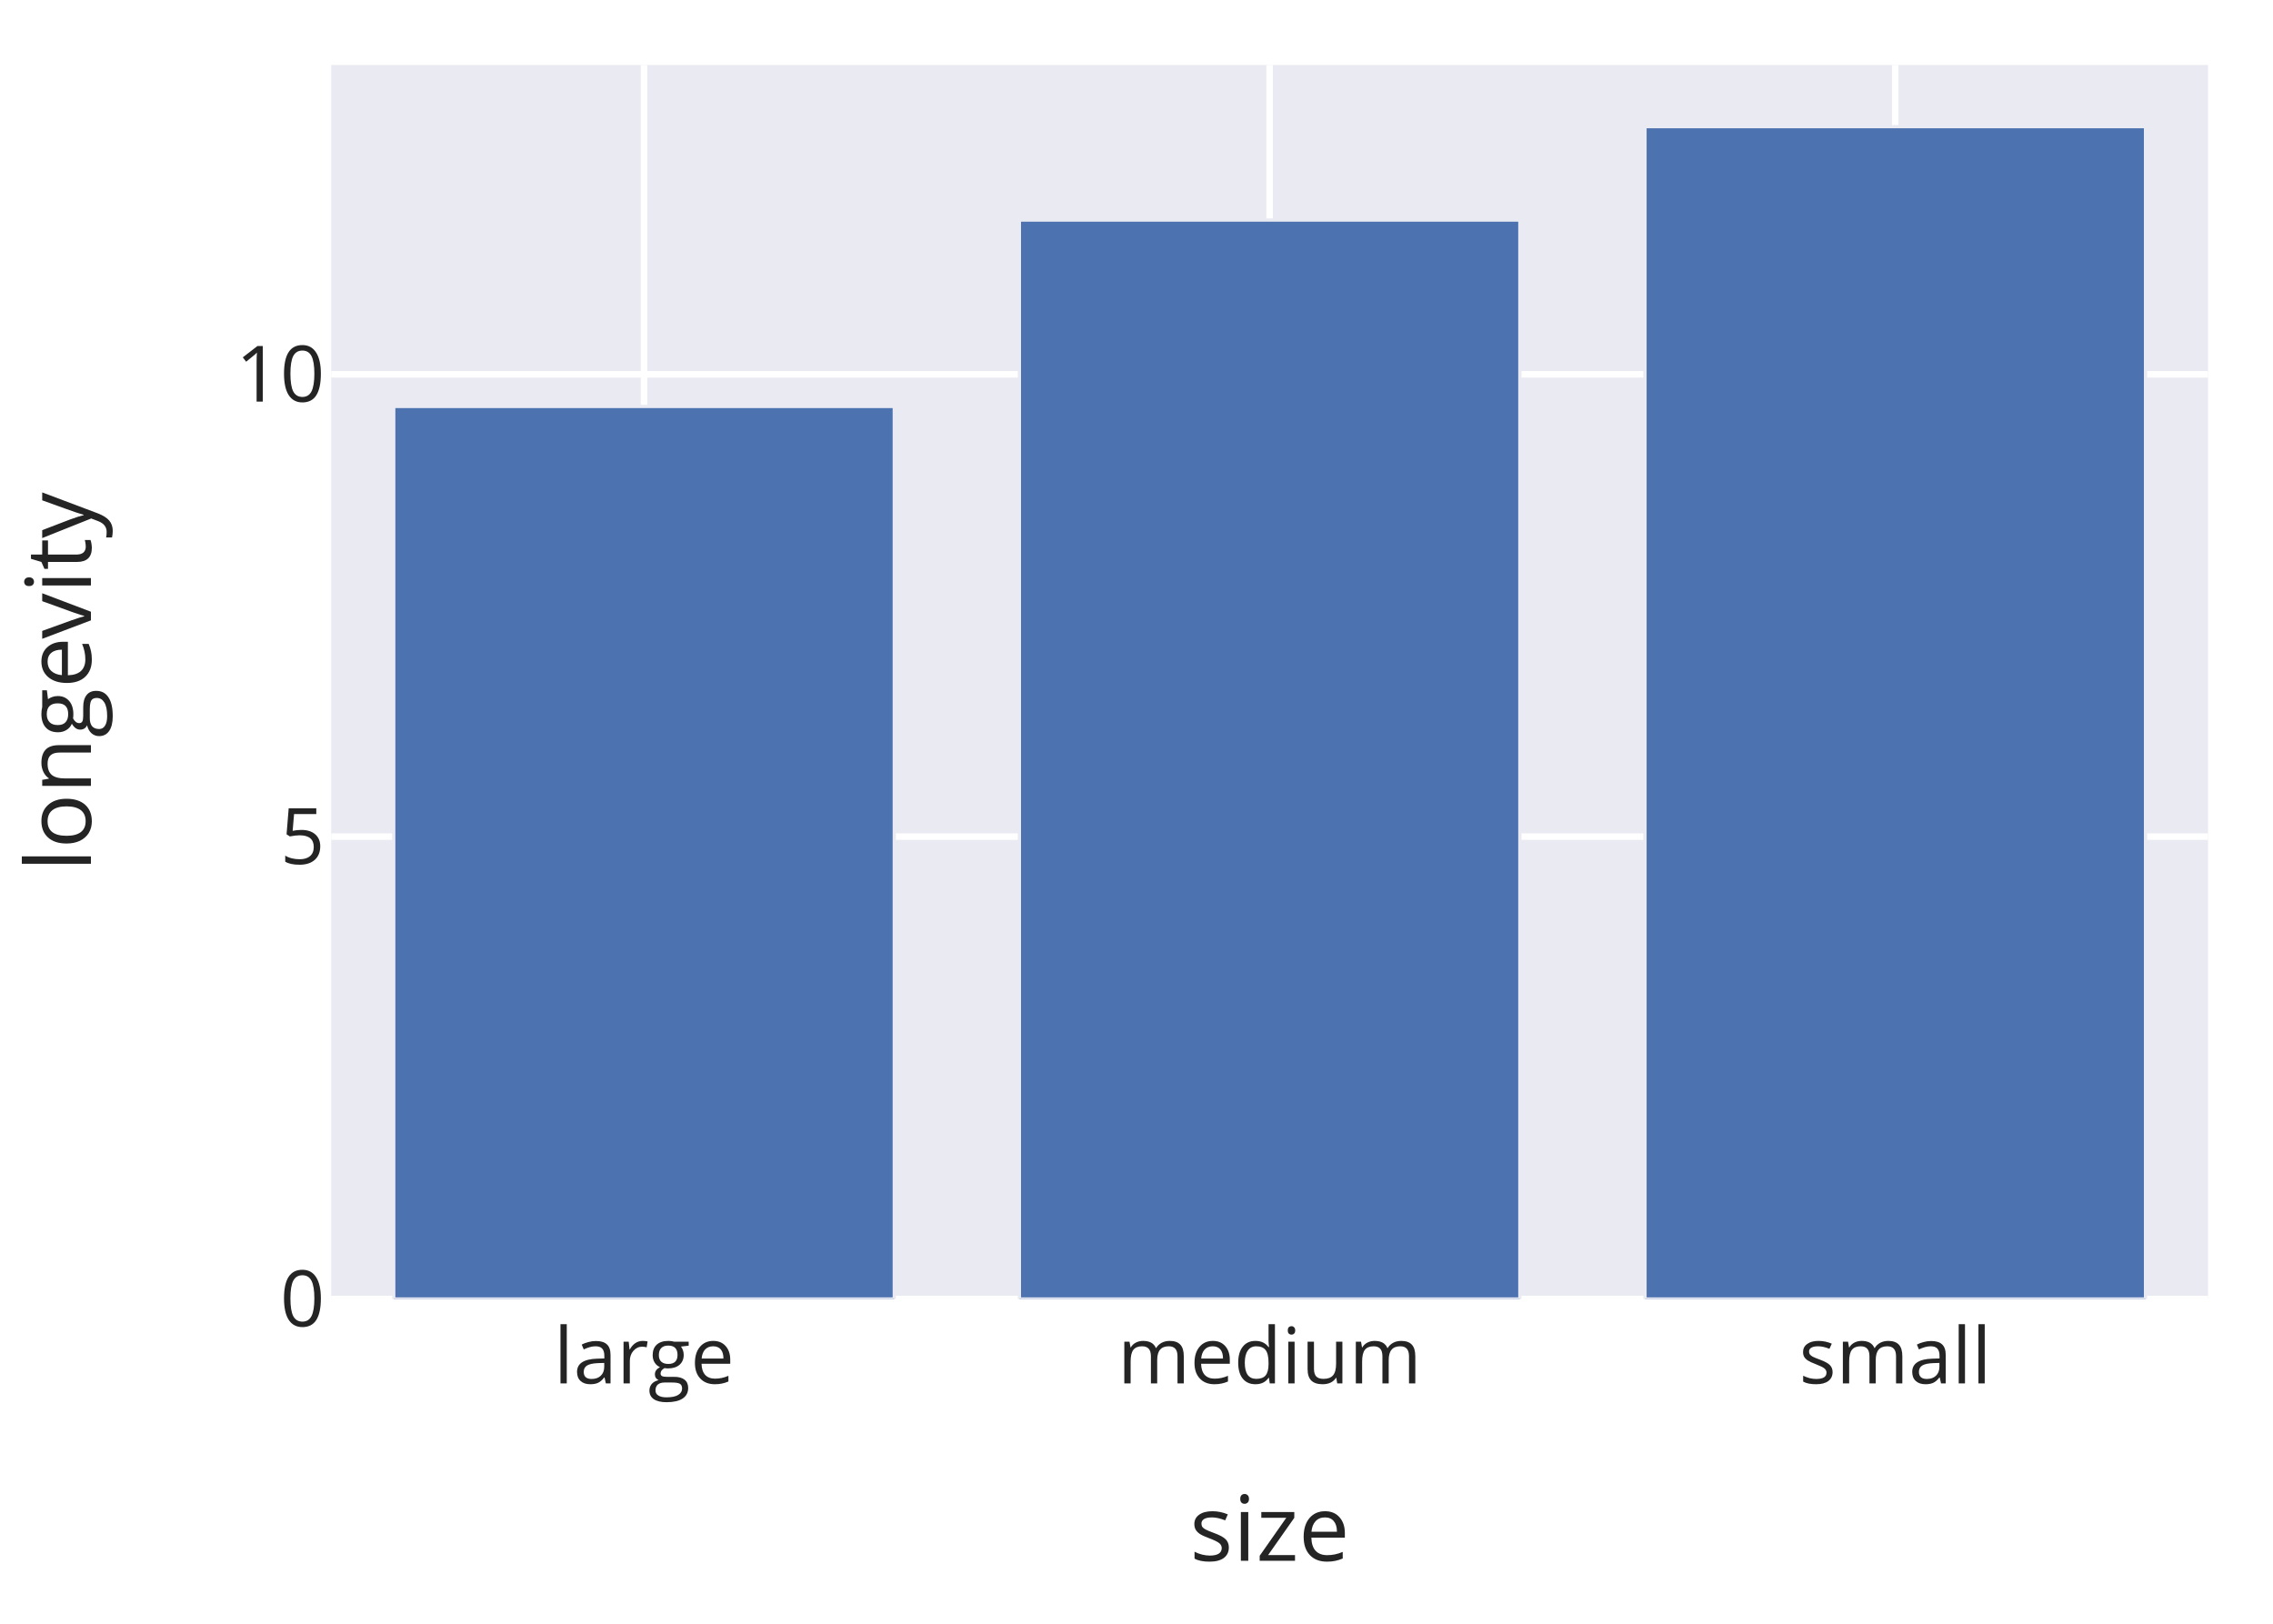
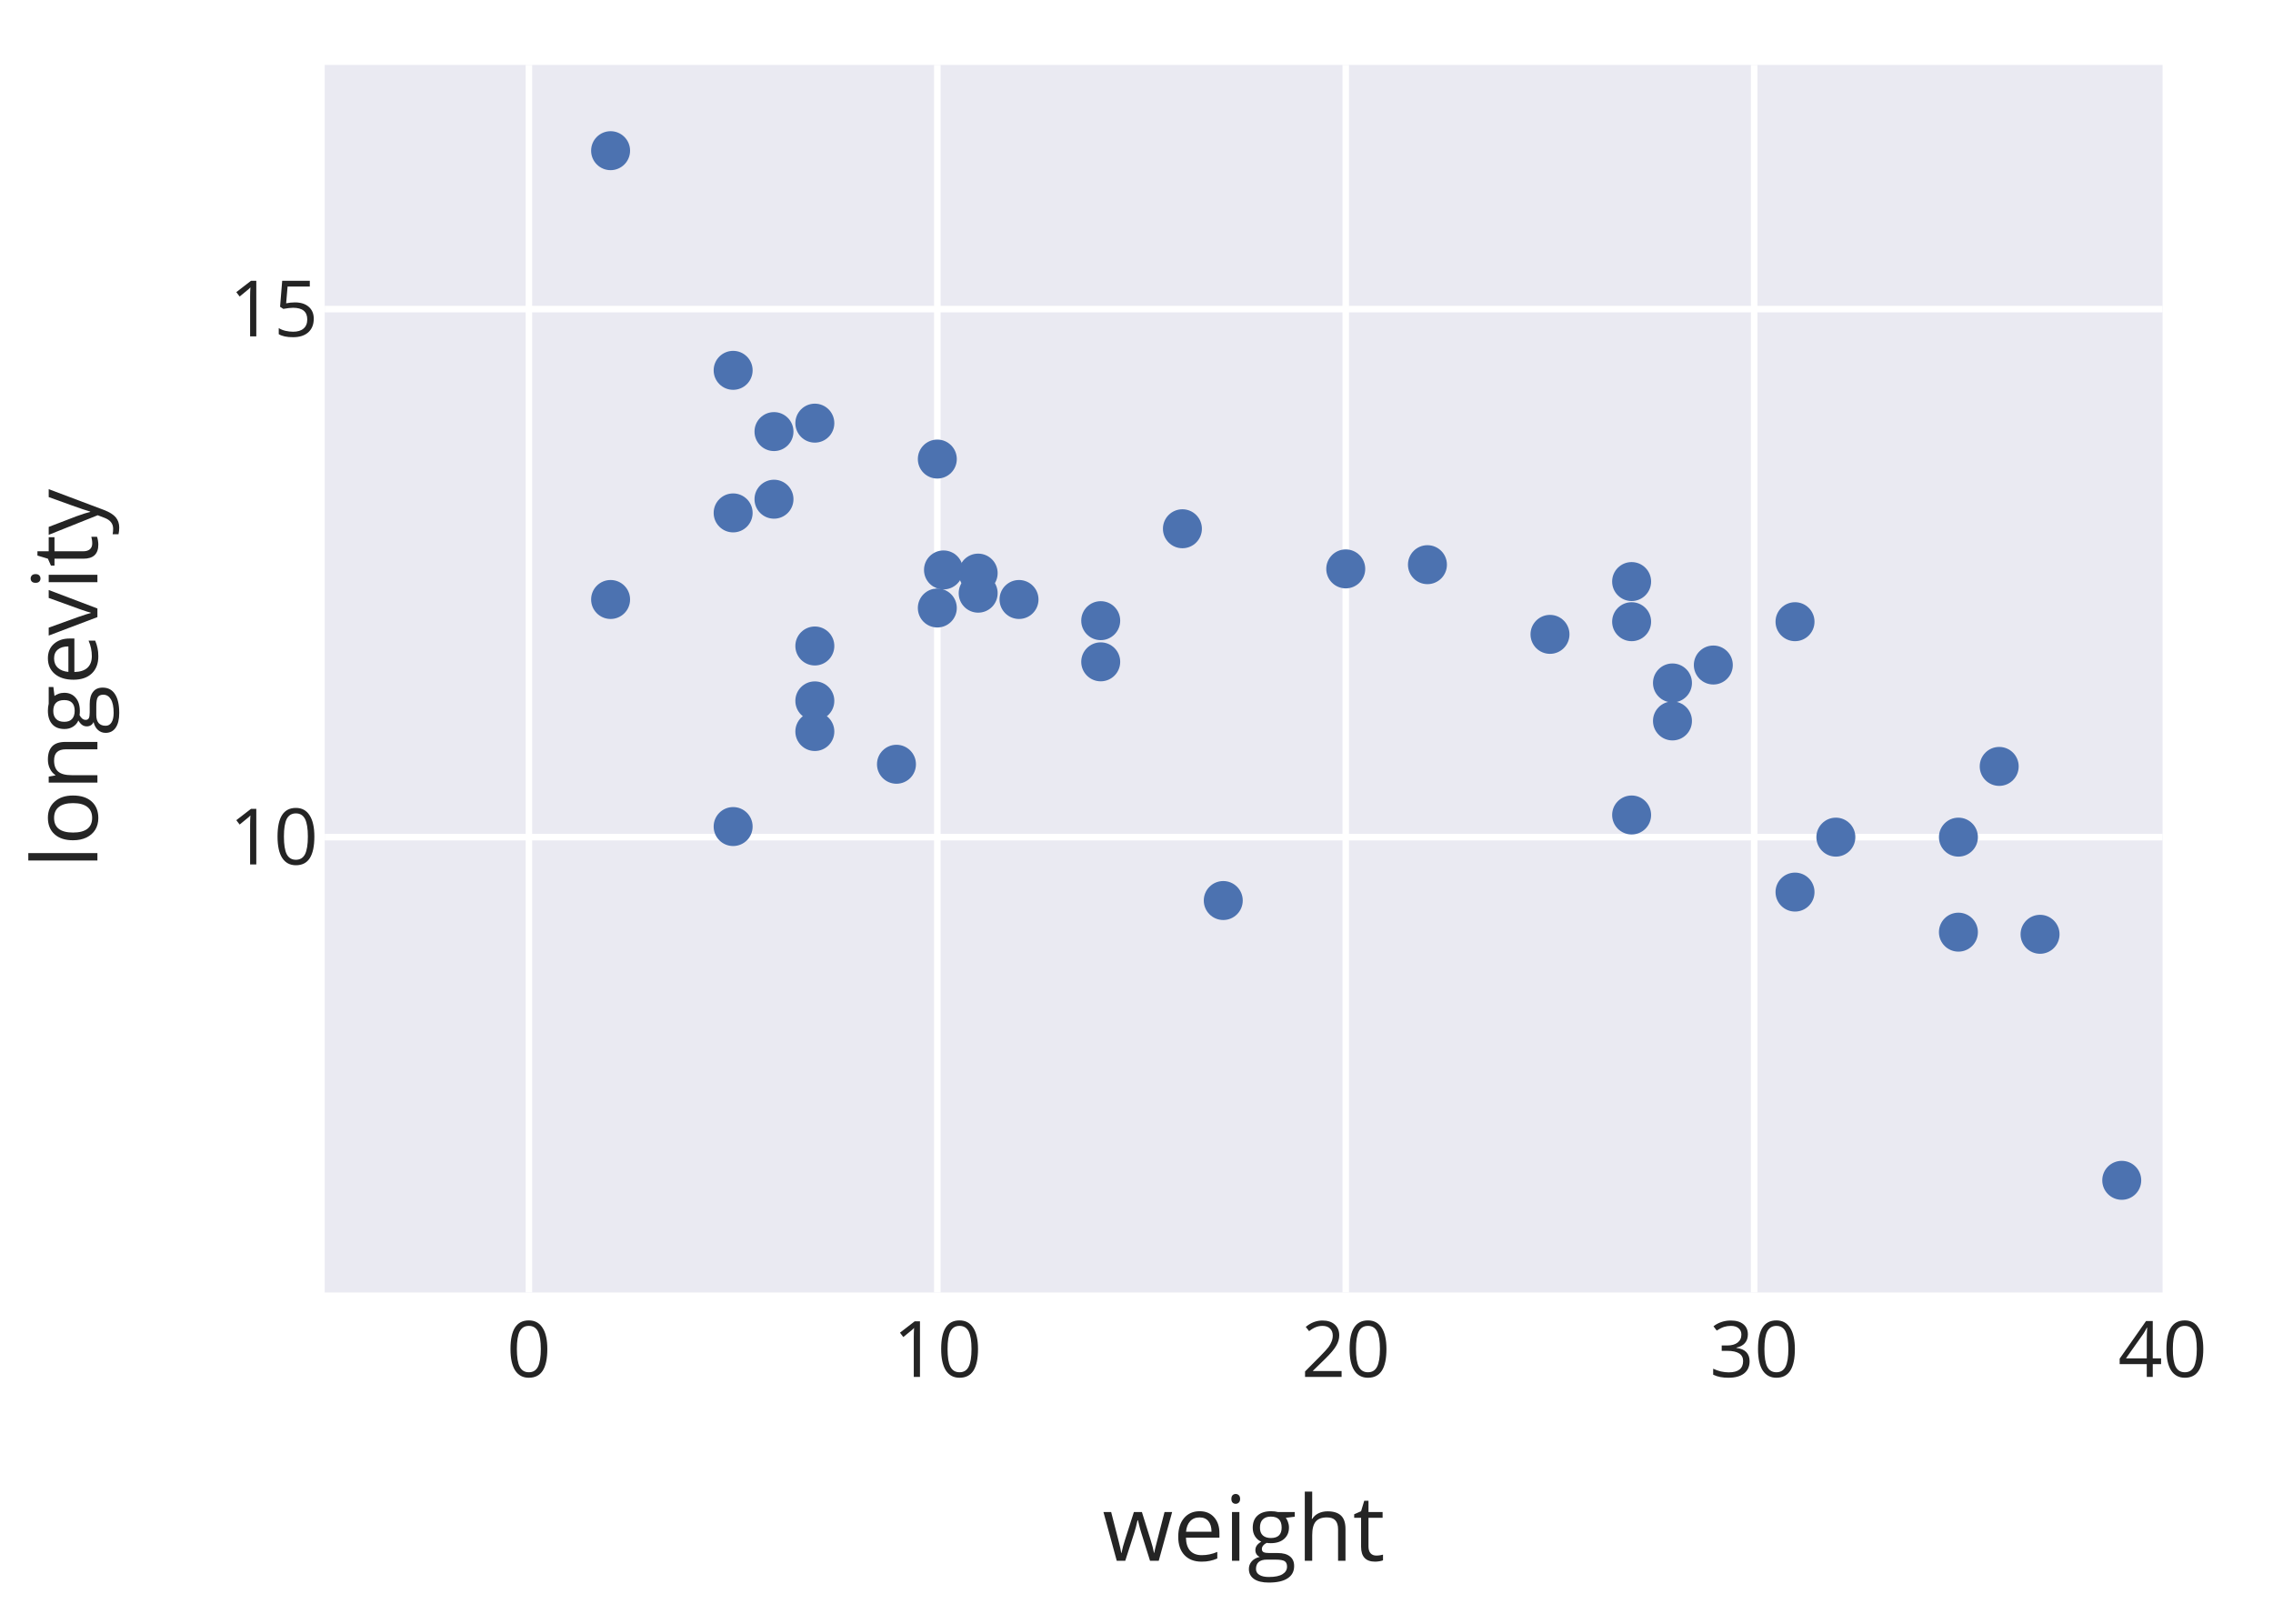
<svg xmlns="http://www.w3.org/2000/svg" class="main-svg" width="350" height="250" style="" viewBox="0 0 350 250">
  <rect x="0" y="0" width="350" height="250" style="fill: rgb(255, 255, 255); fill-opacity: 1;" />
-   <defs id="defs-32fa8c">
+   <defs id="defs-06f11a">
    <g class="clips">
-       <clipPath id="clip32fa8cxyplot" class="plotclip">
-         <rect width="289" height="190" />
+       <clipPath id="clip06f11axyplot" class="plotclip">
+         <rect width="283" height="189" />
      </clipPath>
-       <clipPath class="axesclip" id="clip32fa8cx">
-         <rect x="51" y="0" width="289" height="250" />
+       <clipPath class="axesclip" id="clip06f11ax">
+         <rect x="50" y="0" width="283" height="250" />
      </clipPath>
-       <clipPath class="axesclip" id="clip32fa8cy">
-         <rect x="0" y="10" width="350" height="190" />
+       <clipPath class="axesclip" id="clip06f11ay">
+         <rect x="0" y="10" width="350" height="189" />
      </clipPath>
-       <clipPath class="axesclip" id="clip32fa8cxy">
-         <rect x="51" y="10" width="289" height="190" />
+       <clipPath class="axesclip" id="clip06f11axy">
+         <rect x="50" y="10" width="283" height="189" />
      </clipPath>
    </g>
    <g class="gradients" />
    <g class="patterns" />
  </defs>
  <g class="bglayer">
-     <rect class="bg" x="51" y="10" width="289" height="190" style="fill: rgb(234, 234, 242); fill-opacity: 1; stroke-width: 0;" />
+     <rect class="bg" x="50" y="10" width="283" height="189" style="fill: rgb(234, 234, 242); fill-opacity: 1; stroke-width: 0;" />
  </g>
  <g class="layer-below">
    <g class="imagelayer" />
    <g class="shapelayer" />
  </g>
  <g class="cartesianlayer">
    <g class="subplot xy">
      <g class="layer-subplot">
        <g class="shapelayer" />
        <g class="imagelayer" />
      </g>
      <g class="gridlayer">
        <g class="x">
-           <path class="xgrid crisp" transform="translate(99.17,0)" d="M0,10v190" style="stroke: rgb(255, 255, 255); stroke-opacity: 1; stroke-width: 1px;" />
-           <path class="xgrid crisp" transform="translate(195.5,0)" d="M0,10v190" style="stroke: rgb(255, 255, 255); stroke-opacity: 1; stroke-width: 1px;" />
-           <path class="xgrid crisp" transform="translate(291.83,0)" d="M0,10v190" style="stroke: rgb(255, 255, 255); stroke-opacity: 1; stroke-width: 1px;" />
+           <path class="xgrid crisp" transform="translate(144.33,0)" d="M0,10v189" style="stroke: rgb(255, 255, 255); stroke-opacity: 1; stroke-width: 1px;" />
+           <path class="xgrid crisp" transform="translate(207.22,0)" d="M0,10v189" style="stroke: rgb(255, 255, 255); stroke-opacity: 1; stroke-width: 1px;" />
+           <path class="xgrid crisp" transform="translate(270.11,0)" d="M0,10v189" style="stroke: rgb(255, 255, 255); stroke-opacity: 1; stroke-width: 1px;" />
        </g>
        <g class="y">
-           <path class="ygrid crisp" transform="translate(0,128.81)" d="M51,0h289" style="stroke: rgb(255, 255, 255); stroke-opacity: 1; stroke-width: 1px;" />
-           <path class="ygrid crisp" transform="translate(0,57.63)" d="M51,0h289" style="stroke: rgb(255, 255, 255); stroke-opacity: 1; stroke-width: 1px;" />
+           <path class="ygrid crisp" transform="translate(0,128.89)" d="M50,0h283" style="stroke: rgb(255, 255, 255); stroke-opacity: 1; stroke-width: 1px;" />
+           <path class="ygrid crisp" transform="translate(0,47.59)" d="M50,0h283" style="stroke: rgb(255, 255, 255); stroke-opacity: 1; stroke-width: 1px;" />
        </g>
      </g>
      <g class="zerolinelayer">
-         <path class="yzl zl crisp" transform="translate(0,200)" d="M51,0h289" style="stroke: rgb(255, 255, 255); stroke-opacity: 1; stroke-width: 1px;" />
+         <path class="xzl zl crisp" transform="translate(81.44,0)" d="M0,10v189" style="stroke: rgb(255, 255, 255); stroke-opacity: 1; stroke-width: 1px;" />
      </g>
      <path class="xlines-below" />
      <path class="ylines-below" />
      <g class="overlines-below" />
      <g class="xaxislayer-below" />
      <g class="yaxislayer-below" />
      <g class="overaxes-below" />
-       <g class="plot" transform="translate(51,10)" clip-path="url(#clip32fa8cxyplot)">
-         <g class="barlayer mlayer">
-           <g class="trace bars" style="opacity: 1;">
+       <g class="plot" transform="translate(50,10)" clip-path="url(#clip06f11axyplot)">
+         <g class="scatterlayer mlayer">
+           <g class="trace scatter trace518eb1" style="stroke-miterlimit: 2; opacity: 1;">
+             <g class="fills" />
+             <g class="errorbars" />
+             <g class="lines" />
            <g class="points">
-               <g class="point">
-                 <path d="M9.63,190V52.58H86.7V190Z" style="vector-effect: non-scaling-stroke; opacity: 1; stroke-width: 0.5px; fill: rgb(76, 114, 176); fill-opacity: 1; stroke: rgb(234, 234, 242); stroke-opacity: 1;" />
-               </g>
-               <g class="point">
-                 <path d="M105.97,190V23.88H183.03V190Z" style="vector-effect: non-scaling-stroke; opacity: 1; stroke-width: 0.5px; fill: rgb(76, 114, 176); fill-opacity: 1; stroke: rgb(234, 234, 242); stroke-opacity: 1;" />
-               </g>
-               <g class="point">
-                 <path d="M202.3,190V9.5H279.37V190Z" style="vector-effect: non-scaling-stroke; opacity: 1; stroke-width: 0.5px; fill: rgb(76, 114, 176); fill-opacity: 1; stroke: rgb(234, 234, 242); stroke-opacity: 1;" />
-               </g>
+               <path class="point" transform="translate(132.07,71.41)" d="M3,0A3,3 0 1,1 0,-3A3,3 0 0,1 3,0Z" style="opacity: 1; stroke-width: 0px; fill: rgb(76, 114, 176); fill-opacity: 1;" />
+               <path class="point" transform="translate(69.18,56.45)" d="M3,0A3,3 0 1,1 0,-3A3,3 0 0,1 3,0Z" style="opacity: 1; stroke-width: 0px; fill: rgb(76, 114, 176); fill-opacity: 1;" />
+               <path class="point" transform="translate(119.49,91.9)" d="M3,0A3,3 0 1,1 0,-3A3,3 0 0,1 3,0Z" style="opacity: 1; stroke-width: 0px; fill: rgb(76, 114, 176); fill-opacity: 1;" />
+               <path class="point" transform="translate(100.62,78.24)" d="M3,0A3,3 0 1,1 0,-3A3,3 0 0,1 3,0Z" style="opacity: 1; stroke-width: 0px; fill: rgb(76, 114, 176); fill-opacity: 1;" />
+               <path class="point" transform="translate(95.28,77.75)" d="M3,0A3,3 0 1,1 0,-3A3,3 0 0,1 3,0Z" style="opacity: 1; stroke-width: 0px; fill: rgb(76, 114, 176); fill-opacity: 1;" />
+               <path class="point" transform="translate(169.8,76.94)" d="M3,0A3,3 0 1,1 0,-3A3,3 0 0,1 3,0Z" style="opacity: 1; stroke-width: 0px; fill: rgb(76, 114, 176); fill-opacity: 1;" />
+               <path class="point" transform="translate(75.47,55.15)" d="M3,0A3,3 0 1,1 0,-3A3,3 0 0,1 3,0Z" style="opacity: 1; stroke-width: 0px; fill: rgb(76, 114, 176); fill-opacity: 1;" />
+               <path class="point" transform="translate(75.47,89.46)" d="M3,0A3,3 0 1,1 0,-3A3,3 0 0,1 3,0Z" style="opacity: 1; stroke-width: 0px; fill: rgb(76, 114, 176); fill-opacity: 1;" />
+               <path class="point" transform="translate(44.02,13.2)" d="M3,0A3,3 0 1,1 0,-3A3,3 0 0,1 3,0Z" style="opacity: 1; stroke-width: 0px; fill: rgb(76, 114, 176); fill-opacity: 1;" />
+               <path class="point" transform="translate(157.22,77.59)" d="M3,0A3,3 0 1,1 0,-3A3,3 0 0,1 3,0Z" style="opacity: 1; stroke-width: 0px; fill: rgb(76, 114, 176); fill-opacity: 1;" />
+               <path class="point" transform="translate(207.53,95.15)" d="M3,0A3,3 0 1,1 0,-3A3,3 0 0,1 3,0Z" style="opacity: 1; stroke-width: 0px; fill: rgb(76, 114, 176); fill-opacity: 1;" />
+               <path class="point" transform="translate(201.24,79.54)" d="M3,0A3,3 0 1,1 0,-3A3,3 0 0,1 3,0Z" style="opacity: 1; stroke-width: 0px; fill: rgb(76, 114, 176); fill-opacity: 1;" />
+               <path class="point" transform="translate(62.89,47.02)" d="M3,0A3,3 0 1,1 0,-3A3,3 0 0,1 3,0Z" style="opacity: 1; stroke-width: 0px; fill: rgb(76, 114, 176); fill-opacity: 1;" />
+               <path class="point" transform="translate(226.4,85.72)" d="M3,0A3,3 0 1,1 0,-3A3,3 0 0,1 3,0Z" style="opacity: 1; stroke-width: 0px; fill: rgb(76, 114, 176); fill-opacity: 1;" />
+               <path class="point" transform="translate(44.02,82.3)" d="M3,0A3,3 0 1,1 0,-3A3,3 0 0,1 3,0Z" style="opacity: 1; stroke-width: 0px; fill: rgb(76, 114, 176); fill-opacity: 1;" />
+               <path class="point" transform="translate(69.18,66.86)" d="M3,0A3,3 0 1,1 0,-3A3,3 0 0,1 3,0Z" style="opacity: 1; stroke-width: 0px; fill: rgb(76, 114, 176); fill-opacity: 1;" />
+               <path class="point" transform="translate(213.82,92.39)" d="M3,0A3,3 0 1,1 0,-3A3,3 0 0,1 3,0Z" style="opacity: 1; stroke-width: 0px; fill: rgb(76, 114, 176); fill-opacity: 1;" />
+               <path class="point" transform="translate(201.24,85.72)" d="M3,0A3,3 0 1,1 0,-3A3,3 0 0,1 3,0Z" style="opacity: 1; stroke-width: 0px; fill: rgb(76, 114, 176); fill-opacity: 1;" />
+               <path class="point" transform="translate(226.4,127.35)" d="M3,0A3,3 0 1,1 0,-3A3,3 0 0,1 3,0Z" style="opacity: 1; stroke-width: 0px; fill: rgb(76, 114, 176); fill-opacity: 1;" />
+               <path class="point" transform="translate(100.62,81.33)" d="M3,0A3,3 0 1,1 0,-3A3,3 0 0,1 3,0Z" style="opacity: 1; stroke-width: 0px; fill: rgb(76, 114, 176); fill-opacity: 1;" />
+               <path class="point" transform="translate(207.53,101)" d="M3,0A3,3 0 1,1 0,-3A3,3 0 0,1 3,0Z" style="opacity: 1; stroke-width: 0px; fill: rgb(76, 114, 176); fill-opacity: 1;" />
+               <path class="point" transform="translate(75.47,102.63)" d="M3,0A3,3 0 1,1 0,-3A3,3 0 0,1 3,0Z" style="opacity: 1; stroke-width: 0px; fill: rgb(76, 114, 176); fill-opacity: 1;" />
+               <path class="point" transform="translate(62.89,68.97)" d="M3,0A3,3 0 1,1 0,-3A3,3 0 0,1 3,0Z" style="opacity: 1; stroke-width: 0px; fill: rgb(76, 114, 176); fill-opacity: 1;" />
+               <path class="point" transform="translate(62.89,117.26)" d="M3,0A3,3 0 1,1 0,-3A3,3 0 0,1 3,0Z" style="opacity: 1; stroke-width: 0px; fill: rgb(76, 114, 176); fill-opacity: 1;" />
+               <path class="point" transform="translate(75.47,97.91)" d="M3,0A3,3 0 1,1 0,-3A3,3 0 0,1 3,0Z" style="opacity: 1; stroke-width: 0px; fill: rgb(76, 114, 176); fill-opacity: 1;" />
+               <path class="point" transform="translate(94.33,60.68)" d="M3,0A3,3 0 1,1 0,-3A3,3 0 0,1 3,0Z" style="opacity: 1; stroke-width: 0px; fill: rgb(76, 114, 176); fill-opacity: 1;" />
+               <path class="point" transform="translate(119.49,85.56)" d="M3,0A3,3 0 1,1 0,-3A3,3 0 0,1 3,0Z" style="opacity: 1; stroke-width: 0px; fill: rgb(76, 114, 176); fill-opacity: 1;" />
+               <path class="point" transform="translate(106.91,82.3)" d="M3,0A3,3 0 1,1 0,-3A3,3 0 0,1 3,0Z" style="opacity: 1; stroke-width: 0px; fill: rgb(76, 114, 176); fill-opacity: 1;" />
+               <path class="point" transform="translate(232.69,118.89)" d="M3,0A3,3 0 1,1 0,-3A3,3 0 0,1 3,0Z" style="opacity: 1; stroke-width: 0px; fill: rgb(76, 114, 176); fill-opacity: 1;" />
+               <path class="point" transform="translate(94.33,83.61)" d="M3,0A3,3 0 1,1 0,-3A3,3 0 0,1 3,0Z" style="opacity: 1; stroke-width: 0px; fill: rgb(76, 114, 176); fill-opacity: 1;" />
+               <path class="point" transform="translate(251.56,118.89)" d="M3,0A3,3 0 1,1 0,-3A3,3 0 0,1 3,0Z" style="opacity: 1; stroke-width: 0px; fill: rgb(76, 114, 176); fill-opacity: 1;" />
+               <path class="point" transform="translate(88.04,107.67)" d="M3,0A3,3 0 1,1 0,-3A3,3 0 0,1 3,0Z" style="opacity: 1; stroke-width: 0px; fill: rgb(76, 114, 176); fill-opacity: 1;" />
+               <path class="point" transform="translate(138.36,128.65)" d="M3,0A3,3 0 1,1 0,-3A3,3 0 0,1 3,0Z" style="opacity: 1; stroke-width: 0px; fill: rgb(76, 114, 176); fill-opacity: 1;" />
+               <path class="point" transform="translate(188.67,87.67)" d="M3,0A3,3 0 1,1 0,-3A3,3 0 0,1 3,0Z" style="opacity: 1; stroke-width: 0px; fill: rgb(76, 114, 176); fill-opacity: 1;" />
+               <path class="point" transform="translate(389.91,129.95)" d="M3,0A3,3 0 1,1 0,-3A3,3 0 0,1 3,0Z" style="opacity: 1; stroke-width: 0px; fill: rgb(76, 114, 176); fill-opacity: 1;" />
+               <path class="point" transform="translate(251.56,133.52)" d="M3,0A3,3 0 1,1 0,-3A3,3 0 0,1 3,0Z" style="opacity: 1; stroke-width: 0px; fill: rgb(76, 114, 176); fill-opacity: 1;" />
+               <path class="point" transform="translate(264.13,133.85)" d="M3,0A3,3 0 1,1 0,-3A3,3 0 0,1 3,0Z" style="opacity: 1; stroke-width: 0px; fill: rgb(76, 114, 176); fill-opacity: 1;" />
+               <path class="point" transform="translate(201.24,115.48)" d="M3,0A3,3 0 1,1 0,-3A3,3 0 0,1 3,0Z" style="opacity: 1; stroke-width: 0px; fill: rgb(76, 114, 176); fill-opacity: 1;" />
+               <path class="point" transform="translate(257.84,108)" d="M3,0A3,3 0 1,1 0,-3A3,3 0 0,1 3,0Z" style="opacity: 1; stroke-width: 0px; fill: rgb(76, 114, 176); fill-opacity: 1;" />
+               <path class="point" transform="translate(276.71,171.73)" d="M3,0A3,3 0 1,1 0,-3A3,3 0 0,1 3,0Z" style="opacity: 1; stroke-width: 0px; fill: rgb(76, 114, 176); fill-opacity: 1;" />
+               <path class="point" transform="translate(358.47,158.4)" d="M3,0A3,3 0 1,1 0,-3A3,3 0 0,1 3,0Z" style="opacity: 1; stroke-width: 0px; fill: rgb(76, 114, 176); fill-opacity: 1;" />
+               <path class="point" transform="translate(528.27,175.8)" d="M3,0A3,3 0 1,1 0,-3A3,3 0 0,1 3,0Z" style="opacity: 1; stroke-width: 0px; fill: rgb(76, 114, 176); fill-opacity: 1;" />
+               <path class="point" transform="translate(471.67,154.99)" d="M3,0A3,3 0 1,1 0,-3A3,3 0 0,1 3,0Z" style="opacity: 1; stroke-width: 0px; fill: rgb(76, 114, 176); fill-opacity: 1;" />
            </g>
+             <g class="text" />
          </g>
        </g>
      </g>
      <g class="overplot" />
      <path class="xlines-above crisp" d="M0,0" style="fill: none;" />
      <path class="ylines-above crisp" d="M0,0" style="fill: none;" />
      <g class="overlines-above" />
      <g class="xaxislayer-above">
        <g class="xtick">
-           <text text-anchor="middle" x="0" y="213" transform="translate(99.17,0)" style="font-family: 'Open Sans', verdana, arial, sans-serif; font-size: 12px; fill: rgb(36, 36, 36); fill-opacity: 1; white-space: pre; opacity: 1;">large</text>
+           <text text-anchor="middle" x="0" y="212" transform="translate(81.44,0)" style="font-family: 'Open Sans', verdana, arial, sans-serif; font-size: 12px; fill: rgb(36, 36, 36); fill-opacity: 1; white-space: pre; opacity: 1;">0</text>
        </g>
        <g class="xtick">
-           <text text-anchor="middle" x="0" y="213" transform="translate(195.5,0)" style="font-family: 'Open Sans', verdana, arial, sans-serif; font-size: 12px; fill: rgb(36, 36, 36); fill-opacity: 1; white-space: pre; opacity: 1;">medium</text>
+           <text text-anchor="middle" x="0" y="212" style="font-family: 'Open Sans', verdana, arial, sans-serif; font-size: 12px; fill: rgb(36, 36, 36); fill-opacity: 1; white-space: pre; opacity: 1;" transform="translate(144.33,0)">10</text>
        </g>
        <g class="xtick">
-           <text text-anchor="middle" x="0" y="213" transform="translate(291.83,0)" style="font-family: 'Open Sans', verdana, arial, sans-serif; font-size: 12px; fill: rgb(36, 36, 36); fill-opacity: 1; white-space: pre; opacity: 1;">small</text>
+           <text text-anchor="middle" x="0" y="212" style="font-family: 'Open Sans', verdana, arial, sans-serif; font-size: 12px; fill: rgb(36, 36, 36); fill-opacity: 1; white-space: pre; opacity: 1;" transform="translate(207.22,0)">20</text>
+         </g>
+         <g class="xtick">
+           <text text-anchor="middle" x="0" y="212" style="font-family: 'Open Sans', verdana, arial, sans-serif; font-size: 12px; fill: rgb(36, 36, 36); fill-opacity: 1; white-space: pre; opacity: 1;" transform="translate(270.11,0)">30</text>
+         </g>
+         <g class="xtick">
+           <text text-anchor="middle" x="0" y="212" style="font-family: 'Open Sans', verdana, arial, sans-serif; font-size: 12px; fill: rgb(36, 36, 36); fill-opacity: 1; white-space: pre; opacity: 1;" transform="translate(333,0)">40</text>
        </g>
      </g>
      <g class="yaxislayer-above">
        <g class="ytick">
-           <text text-anchor="end" x="50" y="4.2" transform="translate(0,200)" style="font-family: 'Open Sans', verdana, arial, sans-serif; font-size: 12px; fill: rgb(36, 36, 36); fill-opacity: 1; white-space: pre; opacity: 1;">0</text>
+           <text text-anchor="end" x="49" y="4.2" transform="translate(0,128.89)" style="font-family: 'Open Sans', verdana, arial, sans-serif; font-size: 12px; fill: rgb(36, 36, 36); fill-opacity: 1; white-space: pre; opacity: 1;">10</text>
        </g>
        <g class="ytick">
-           <text text-anchor="end" x="50" y="4.2" style="font-family: 'Open Sans', verdana, arial, sans-serif; font-size: 12px; fill: rgb(36, 36, 36); fill-opacity: 1; white-space: pre; opacity: 1;" transform="translate(0,128.81)">5</text>
-         </g>
-         <g class="ytick">
-           <text text-anchor="end" x="50" y="4.2" style="font-family: 'Open Sans', verdana, arial, sans-serif; font-size: 12px; fill: rgb(36, 36, 36); fill-opacity: 1; white-space: pre; opacity: 1;" transform="translate(0,57.63)">10</text>
+           <text text-anchor="end" x="49" y="4.2" style="font-family: 'Open Sans', verdana, arial, sans-serif; font-size: 12px; fill: rgb(36, 36, 36); fill-opacity: 1; white-space: pre; opacity: 1;" transform="translate(0,47.59)">15</text>
        </g>
      </g>
      <g class="overaxes-above" />
    </g>
  </g>
  <g class="polarlayer" />
  <g class="smithlayer" />
  <g class="ternarylayer" />
  <g class="geolayer" />
  <g class="funnelarealayer" />
  <g class="pielayer" />
  <g class="iciclelayer" />
  <g class="treemaplayer" />
  <g class="sunburstlayer" />
  <g class="glimages" />
-   <defs id="topdefs-32fa8c">
+   <defs id="topdefs-06f11a">
    <g class="clips" />
  </defs>
  <g class="layer-above">
    <g class="imagelayer" />
    <g class="shapelayer" />
  </g>
  <g class="infolayer">
    <g class="g-gtitle" />
    <g class="g-xtitle">
-       <text class="xtitle" x="195.5" y="240.3" text-anchor="middle" style="font-family: 'Open Sans', verdana, arial, sans-serif; font-size: 14px; fill: rgb(36, 36, 36); opacity: 1; font-weight: normal; white-space: pre;">size</text>
+       <text class="xtitle" x="191.5" y="240.3" text-anchor="middle" style="font-family: 'Open Sans', verdana, arial, sans-serif; font-size: 14px; fill: rgb(36, 36, 36); opacity: 1; font-weight: normal; white-space: pre;">weight</text>
    </g>
-     <g class="g-ytitle" transform="translate(4.06543,0)">
-       <text class="ytitle" transform="rotate(-90,9.934375,105)" x="9.934" y="105" text-anchor="middle" style="font-family: 'Open Sans', verdana, arial, sans-serif; font-size: 14px; fill: rgb(36, 36, 36); opacity: 1; font-weight: normal; white-space: pre;">longevity</text>
+     <g class="g-ytitle" transform="translate(4.53418,0)">
+       <text class="ytitle" transform="rotate(-90,10.46563,104.5)" x="10.466" y="104.5" text-anchor="middle" style="font-family: 'Open Sans', verdana, arial, sans-serif; font-size: 14px; fill: rgb(36, 36, 36); opacity: 1; font-weight: normal; white-space: pre;">longevity</text>
    </g>
  </g>
</svg>
